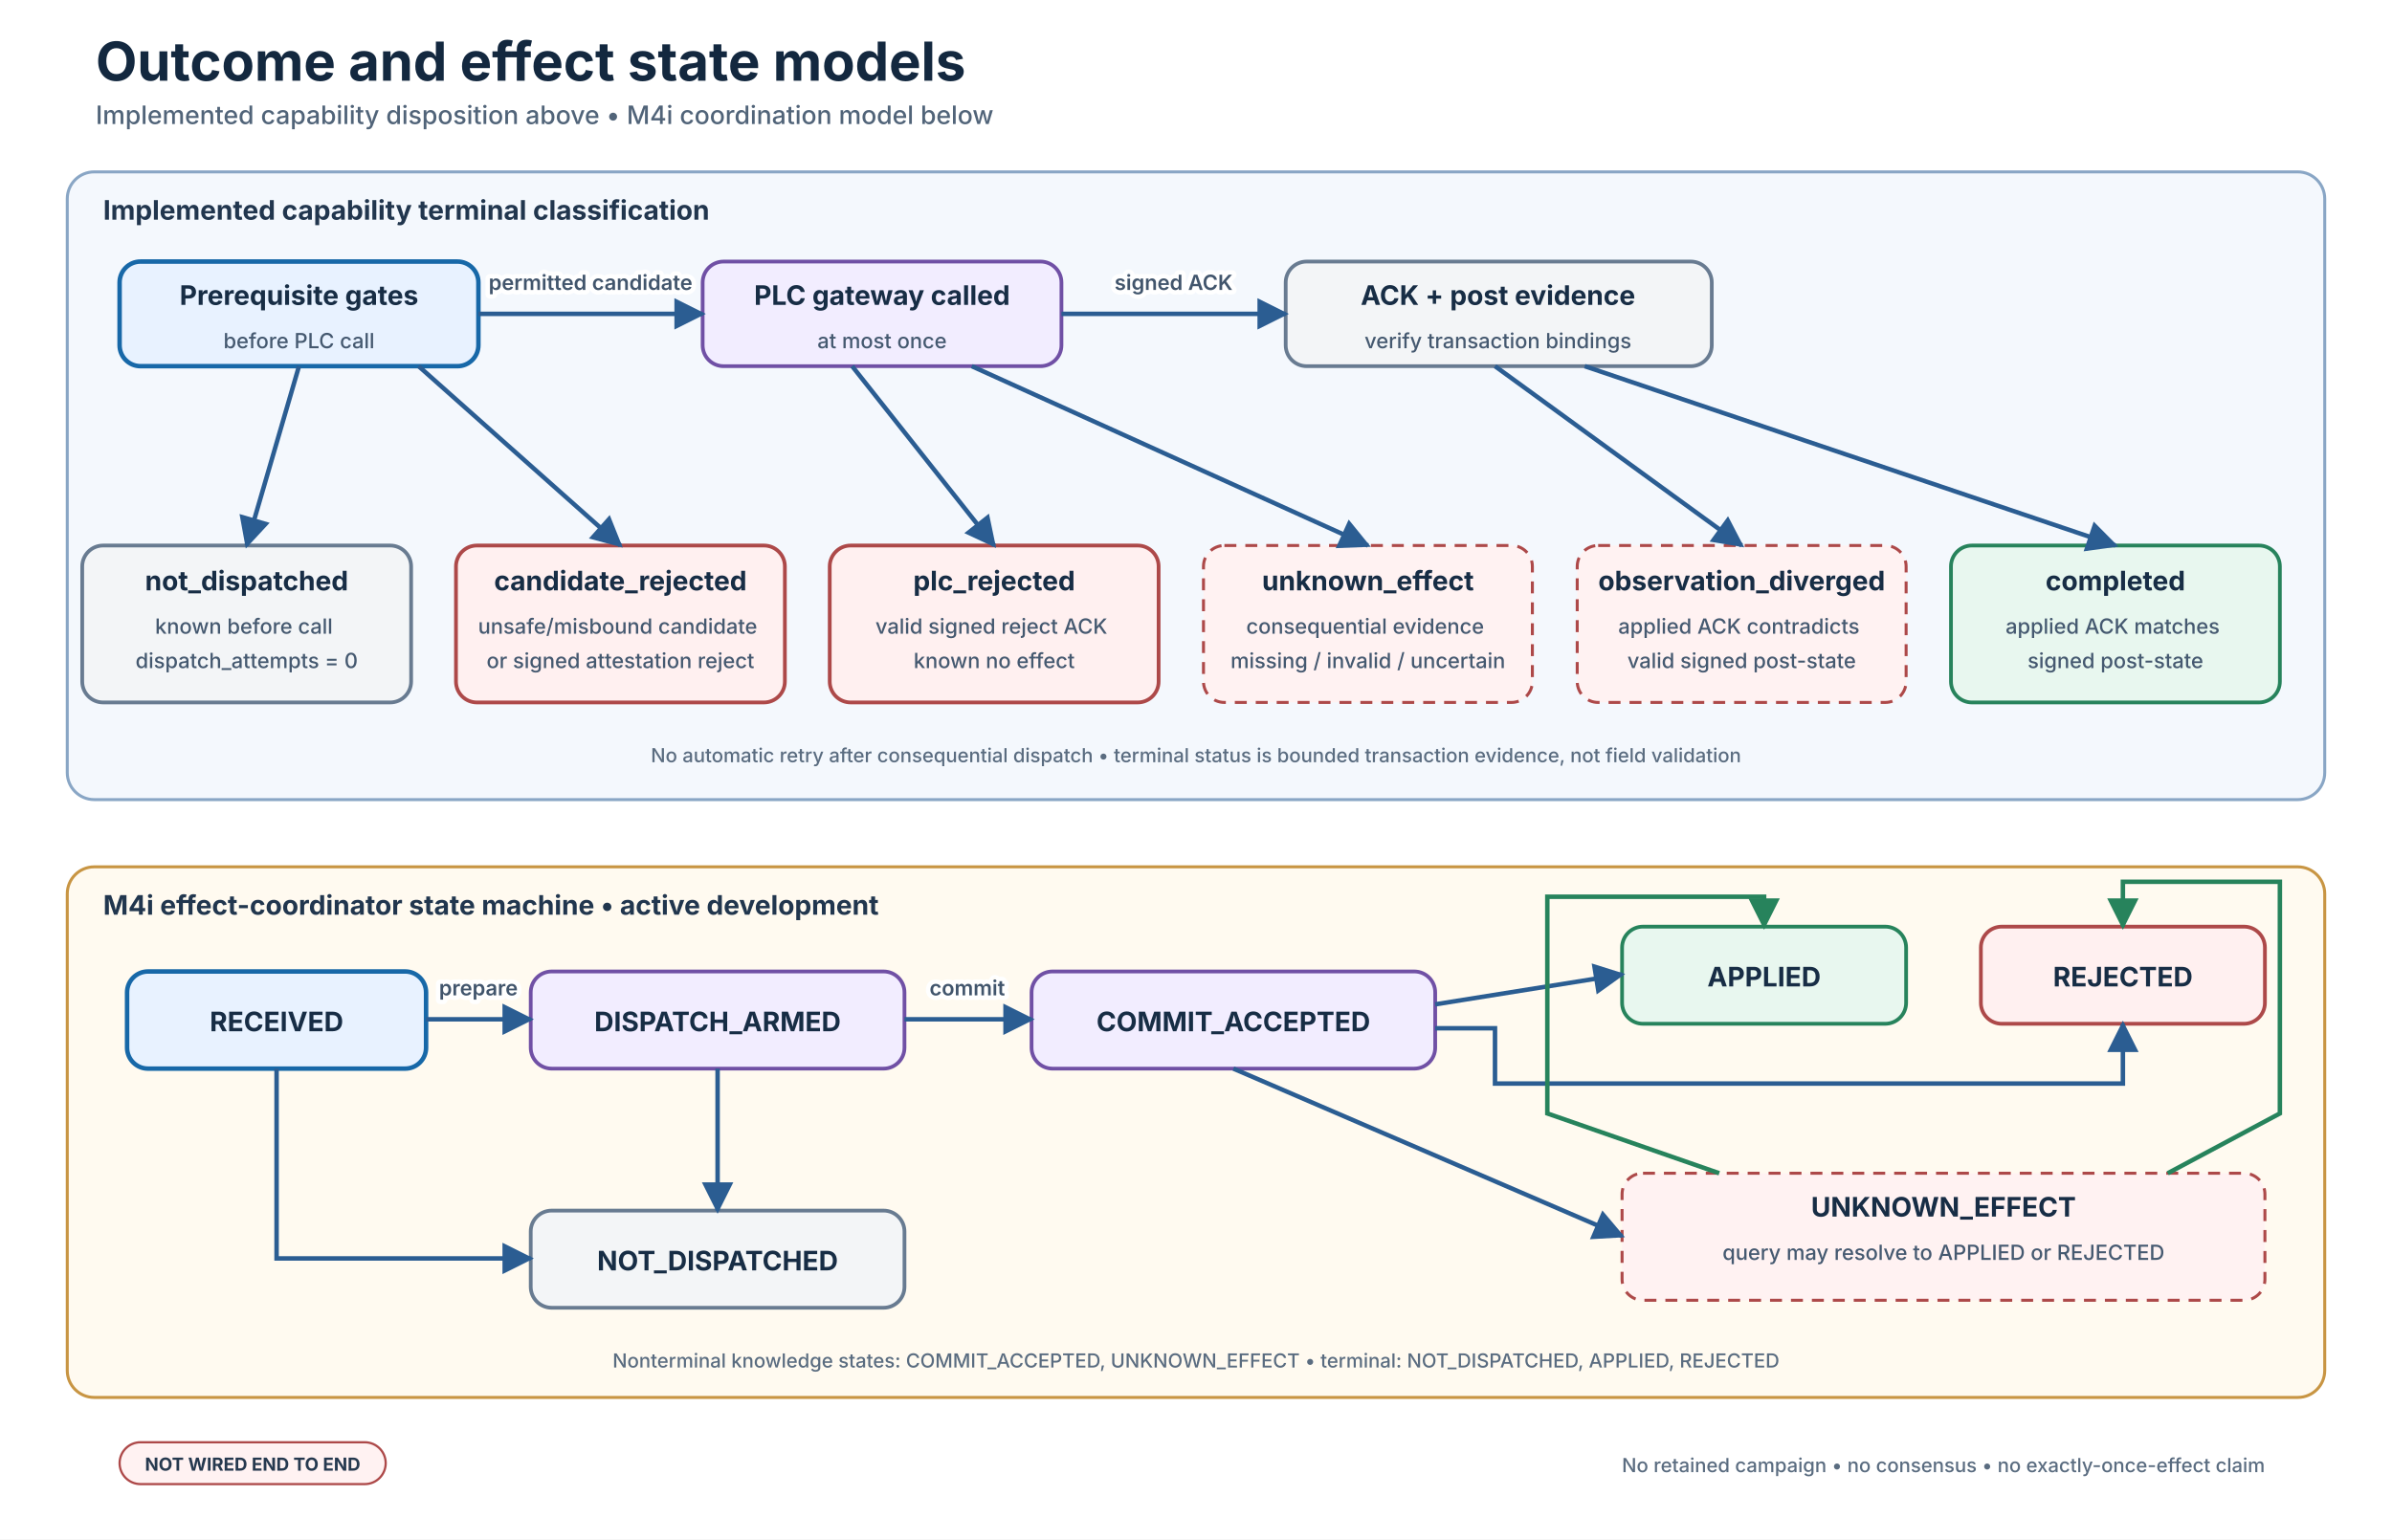
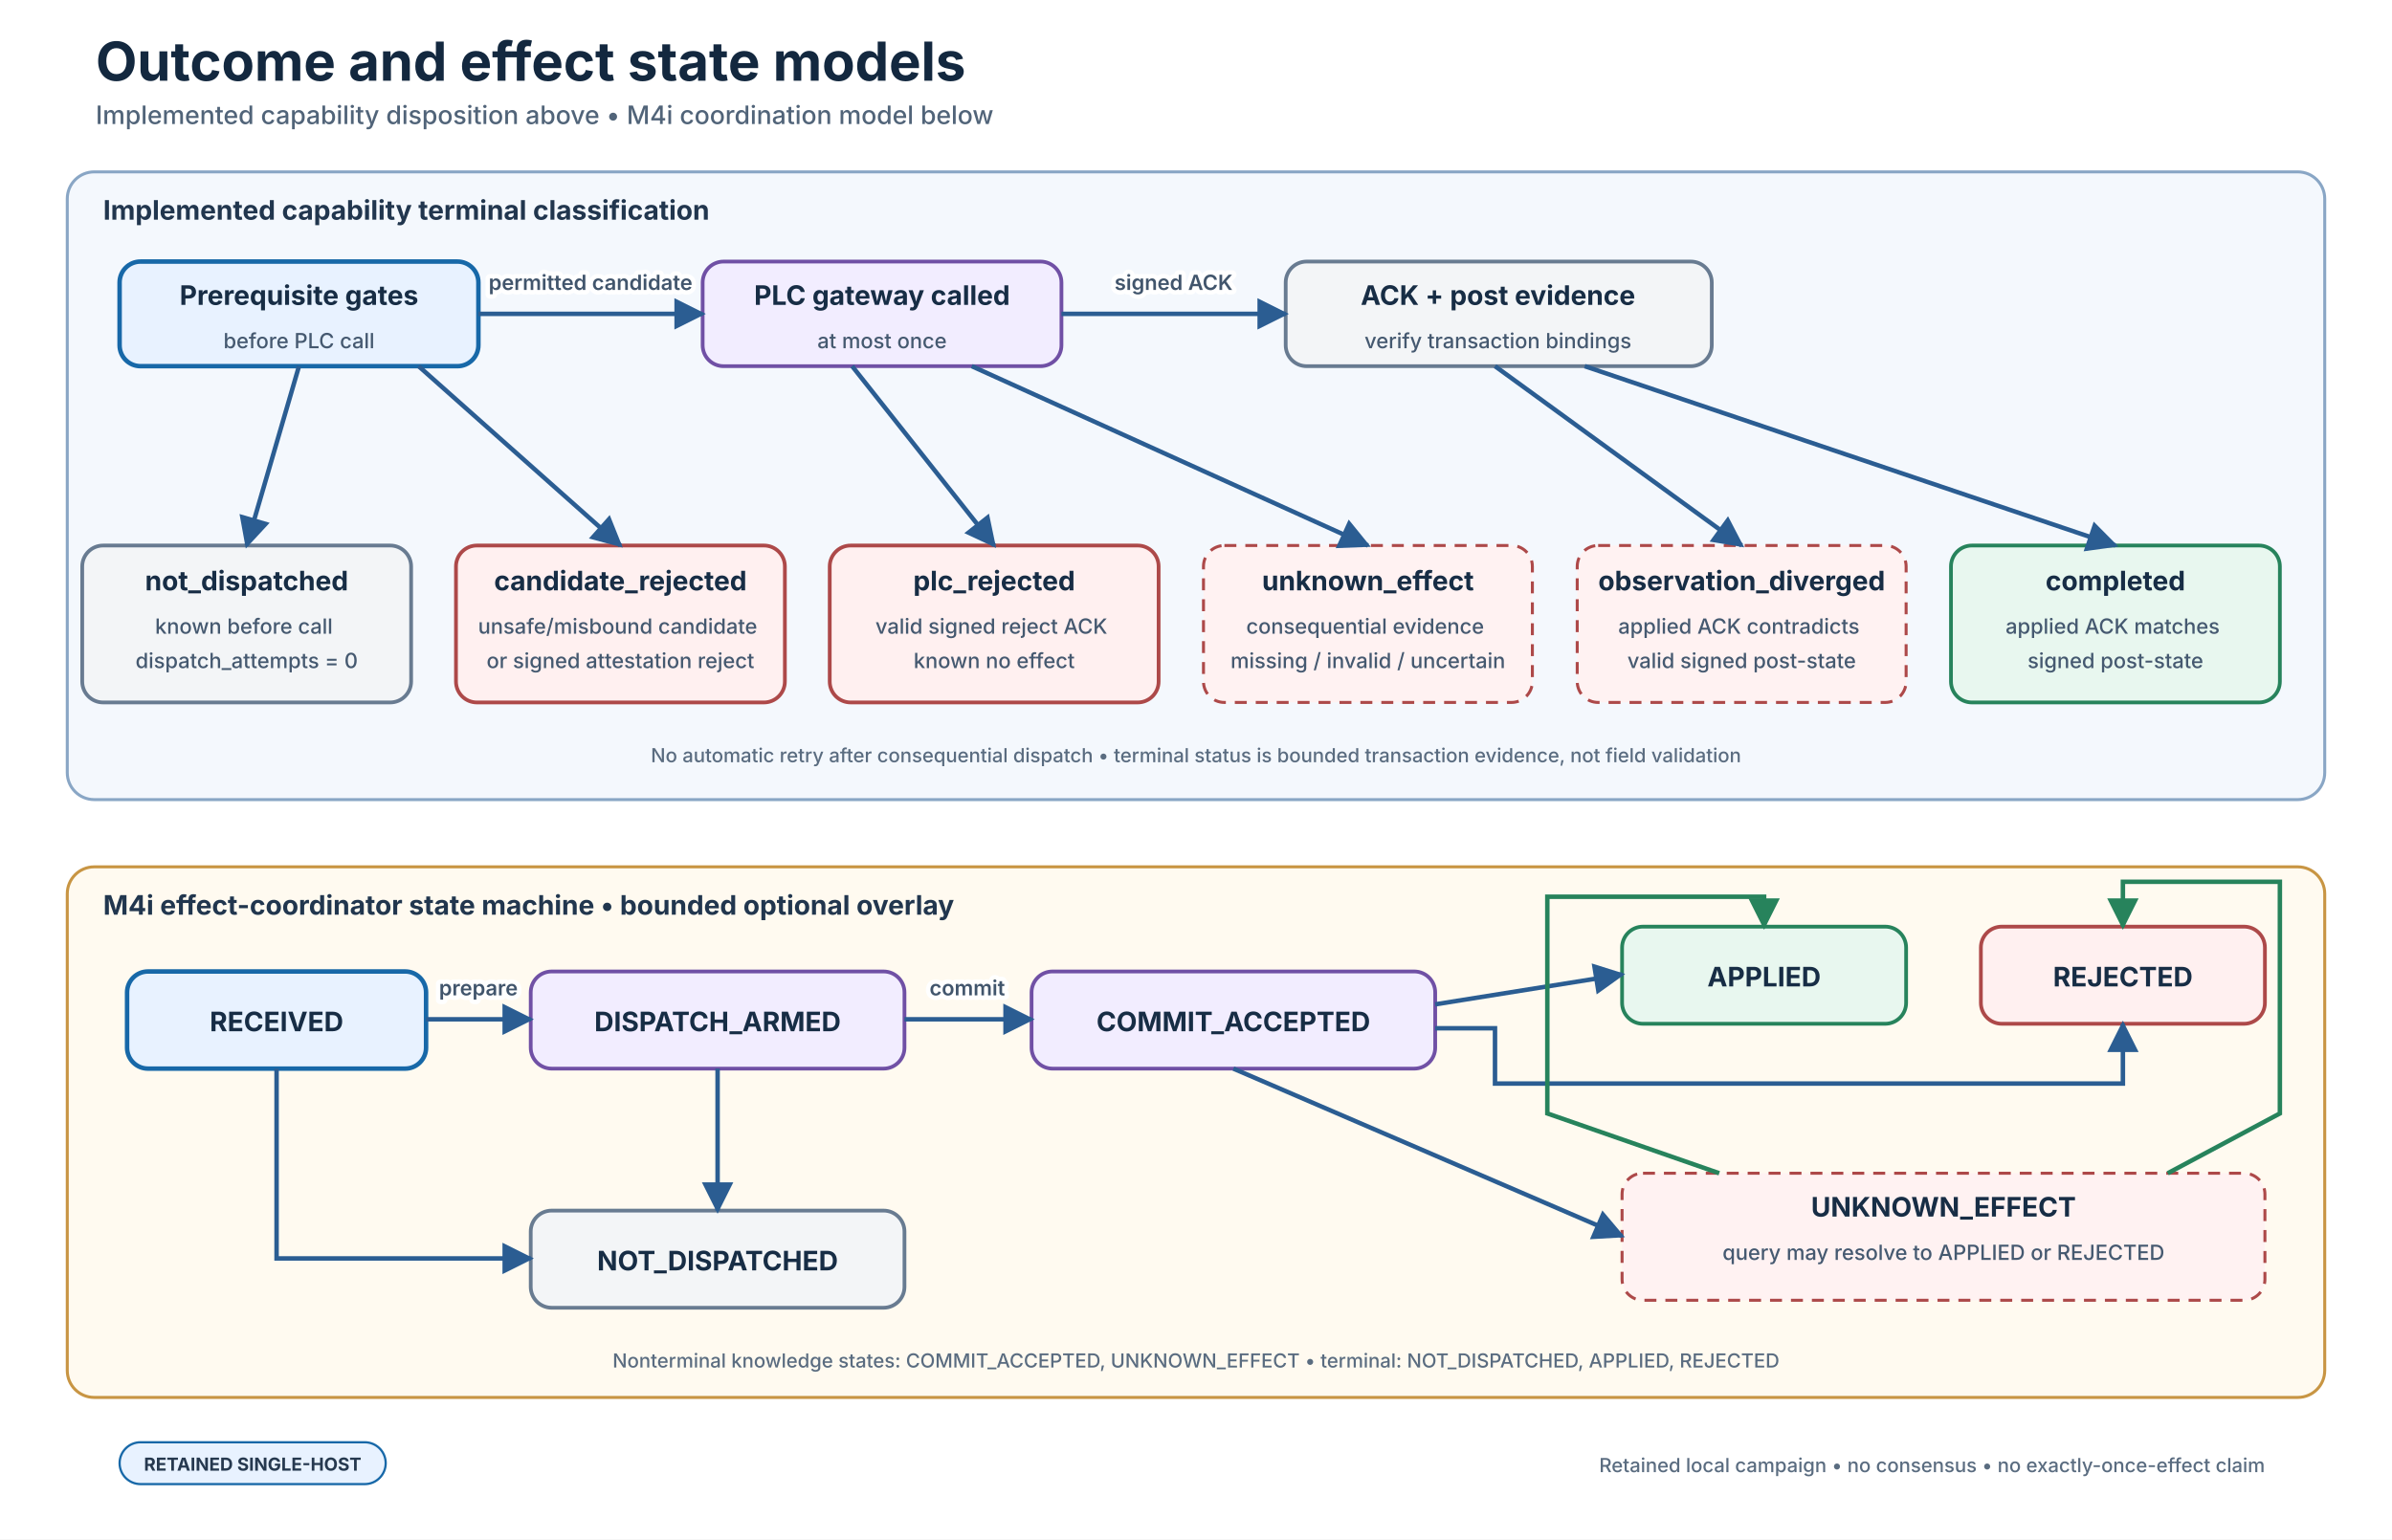
<svg xmlns="http://www.w3.org/2000/svg" width="1600" height="1030" viewBox="0 0 1600 1030" role="img" aria-labelledby="title description">
  <defs>
    <style>.page-title{font:700 36px -apple-system,BlinkMacSystemFont,'Segoe UI',sans-serif;fill:#13283f}
      .page-subtitle{font:500 17px -apple-system,BlinkMacSystemFont,'Segoe UI',sans-serif;fill:#516479}
      .lane-title{font:700 18px -apple-system,BlinkMacSystemFont,'Segoe UI',sans-serif;fill:#21364e}
      .section-title{font:700 20px -apple-system,BlinkMacSystemFont,'Segoe UI',sans-serif;fill:#172d45}
      .box-title{font:700 18px -apple-system,BlinkMacSystemFont,'Segoe UI',sans-serif;fill:#172d45}
      .box-text{font:500 14px -apple-system,BlinkMacSystemFont,'Segoe UI',sans-serif;fill:#455970}
      .box-text-large{font:500 16px -apple-system,BlinkMacSystemFont,'Segoe UI',sans-serif;fill:#40566f}
      .body-text{font:500 14px -apple-system,BlinkMacSystemFont,'Segoe UI',sans-serif;fill:#455970}
      .body-text-large{font:500 16px -apple-system,BlinkMacSystemFont,'Segoe UI',sans-serif;fill:#40566f}
      .small-text{font:500 13px -apple-system,BlinkMacSystemFont,'Segoe UI',sans-serif;fill:#5a6c80}
      .line-label{font:600 14px -apple-system,BlinkMacSystemFont,'Segoe UI',sans-serif;fill:#41556c;paint-order:stroke;stroke:#fff;stroke-width:6px;stroke-linejoin:round}
      .step-number{font:700 15px -apple-system,BlinkMacSystemFont,'Segoe UI',sans-serif;fill:#fff}
      .status-text{font:700 12px -apple-system,BlinkMacSystemFont,'Segoe UI',sans-serif;fill:#26394f}
      .lane{fill:#f8fafc;stroke:#9bacc0;stroke-width:2;stroke-dasharray:9 7}
      .lane-blue{fill:#f4f8fd;stroke:#89a6c5;stroke-width:2}
      .lane-green{fill:#f2faf6;stroke:#82b69c;stroke-width:2}
      .lane-amber{fill:#fffaf0;stroke:#c89543;stroke-width:2}
      .component{fill:#fff;stroke:#2b5d92;stroke-width:2.5}
      .primary{fill:#e8f2ff;stroke:#1768a8;stroke-width:3}
      .policy{fill:#f2edff;stroke:#7050a5;stroke-width:2.5}
      .plant{fill:#e9f7ef;stroke:#27835c;stroke-width:2.5}
      .evidence{fill:#f3f5f7;stroke:#687b91;stroke-width:2.5}
      .optional{fill:#fff8e9;stroke:#b56c14;stroke-width:2;stroke-dasharray:8 6}
      .active{fill:#fff2f2;stroke:#ad4949;stroke-width:2;stroke-dasharray:8 6}
      .outside{fill:#f7f7f8;stroke:#929aa4;stroke-width:2;stroke-dasharray:7 6}
      .terminal-good{fill:#e8f7ef;stroke:#27835c;stroke-width:2.5}
      .terminal-bad{fill:#fff0f0;stroke:#ad4949;stroke-width:2.5}
      .terminal-neutral{fill:#f3f5f7;stroke:#687b91;stroke-width:2.5}
      .flow{fill:none;stroke:#2b5d92;stroke-width:3;marker-end:url(#arrow-blue)}
      .return-flow{fill:none;stroke:#27835c;stroke-width:3;marker-end:url(#arrow-green)}
      .optional-flow{fill:none;stroke:#b56c14;stroke-width:2.5;stroke-dasharray:8 6;marker-end:url(#arrow-amber)}
      .active-flow{fill:none;stroke:#ad4949;stroke-width:2.5;stroke-dasharray:8 6;marker-end:url(#arrow-red)}
      .evidence-flow{fill:none;stroke:#687b91;stroke-width:3;marker-end:url(#arrow-gray)}
      .connector{stroke:#93a4b7;stroke-width:2;fill:none}
      .bus{stroke:#2b5d92;stroke-width:3;fill:none}
      .lifeline{stroke:#9bacc0;stroke-width:2;stroke-dasharray:7 6}
      .divider{stroke:#d7dee7;stroke-width:2}
      .status-implemented{fill:#e8f7ef;stroke:#27835c;stroke-width:1.5}
      .status-retained{fill:#e8f2ff;stroke:#1768a8;stroke-width:1.5}
      .status-optional{fill:#fff8e9;stroke:#b56c14;stroke-width:1.5}
      .status-active{fill:#fff2f2;stroke:#ad4949;stroke-width:1.5}
      .status-outside{fill:#f3f5f7;stroke:#929aa4;stroke-width:1.5}
      .phase-band{fill:#f8fafc;stroke:none}
      .phase-band-alt{fill:#eef5fb;stroke:none}
      .phase-label{font:700 12px -apple-system,BlinkMacSystemFont,'Segoe UI',sans-serif;fill:#687b91;letter-spacing:1px}</style>
    <marker id="arrow-blue" viewBox="0 0 10 10" refX="9" refY="5" markerWidth="7" markerHeight="7" orient="auto">
      <path d="M0 0 L10 5 L0 10 Z" fill="#2b5d92" />
    </marker>
    <marker id="arrow-green" viewBox="0 0 10 10" refX="9" refY="5" markerWidth="7" markerHeight="7" orient="auto">
      <path d="M0 0 L10 5 L0 10 Z" fill="#27835c" />
    </marker>
    <marker id="arrow-amber" viewBox="0 0 10 10" refX="9" refY="5" markerWidth="7" markerHeight="7" orient="auto">
      <path d="M0 0 L10 5 L0 10 Z" fill="#b56c14" />
    </marker>
    <marker id="arrow-red" viewBox="0 0 10 10" refX="9" refY="5" markerWidth="7" markerHeight="7" orient="auto">
      <path d="M0 0 L10 5 L0 10 Z" fill="#ad4949" />
    </marker>
    <marker id="arrow-gray" viewBox="0 0 10 10" refX="9" refY="5" markerWidth="7" markerHeight="7" orient="auto">
      <path d="M0 0 L10 5 L0 10 Z" fill="#687b91" />
    </marker>
  </defs>
  <rect width="1600" height="1030" fill="#fff" />
  <text x="64" y="54" class="page-title">Outcome and effect state models</text>
  <text x="64" y="83" class="page-subtitle">Implemented capability disposition above • M4i coordination model below</text>
  <rect x="45" y="115" width="1510" height="420" rx="18" class="lane-blue" />
  <text x="69" y="147" class="lane-title" text-anchor="start">Implemented capability terminal classification</text>
  <rect x="80" y="175" width="240" height="70" rx="14" class="primary" />
  <text x="200" y="204" class="box-title" text-anchor="middle">Prerequisite gates</text>
  <text x="200" y="233" class="box-text" text-anchor="middle">
    <tspan x="200" dy="0">before PLC call</tspan>
  </text>
  <rect x="470" y="175" width="240" height="70" rx="14" class="policy" />
  <text x="590" y="204" class="box-title" text-anchor="middle">PLC gateway called</text>
  <text x="590" y="233" class="box-text" text-anchor="middle">
    <tspan x="590" dy="0">at most once</tspan>
  </text>
  <rect x="860" y="175" width="285" height="70" rx="14" class="evidence" />
  <text x="1002" y="204" class="box-title" text-anchor="middle">ACK + post evidence</text>
  <text x="1002" y="233" class="box-text" text-anchor="middle">
    <tspan x="1002" dy="0">verify transaction bindings</tspan>
  </text>
  <polyline points="320,210 470,210" class="flow" />
  <text x="395" y="194" class="line-label" text-anchor="middle">permitted candidate</text>
  <polyline points="710,210 860,210" class="flow" />
  <text x="785" y="194" class="line-label" text-anchor="middle">signed ACK</text>
  <rect x="55" y="365" width="220" height="105" rx="14" class="terminal-neutral" />
  <text x="165" y="395" class="box-title" text-anchor="middle">not_dispatched</text>
  <text x="165" y="424" class="box-text" text-anchor="middle">
    <tspan x="165" dy="0">known before call</tspan>
    <tspan x="165" dy="23">dispatch_attempts = 0</tspan>
  </text>
  <rect x="305" y="365" width="220" height="105" rx="14" class="terminal-bad" />
  <text x="415" y="395" class="box-title" text-anchor="middle">candidate_rejected</text>
  <text x="415" y="424" class="box-text" text-anchor="middle">
    <tspan x="415" dy="0">unsafe/misbound candidate</tspan>
    <tspan x="415" dy="23">or signed attestation reject</tspan>
  </text>
  <rect x="555" y="365" width="220" height="105" rx="14" class="terminal-bad" />
  <text x="665" y="395" class="box-title" text-anchor="middle">plc_rejected</text>
  <text x="665" y="424" class="box-text" text-anchor="middle">
    <tspan x="665" dy="0">valid signed reject ACK</tspan>
    <tspan x="665" dy="23">known no effect</tspan>
  </text>
  <rect x="805" y="365" width="220" height="105" rx="14" class="active" />
  <text x="915" y="395" class="box-title" text-anchor="middle">unknown_effect</text>
  <text x="915" y="424" class="box-text" text-anchor="middle">
    <tspan x="915" dy="0">consequential evidence</tspan>
    <tspan x="915" dy="23">missing / invalid / uncertain</tspan>
  </text>
  <rect x="1055" y="365" width="220" height="105" rx="14" class="active" />
  <text x="1165" y="395" class="box-title" text-anchor="middle">observation_diverged</text>
  <text x="1165" y="424" class="box-text" text-anchor="middle">
    <tspan x="1165" dy="0">applied ACK contradicts</tspan>
    <tspan x="1165" dy="23">valid signed post-state</tspan>
  </text>
  <rect x="1305" y="365" width="220" height="105" rx="14" class="terminal-good" />
  <text x="1415" y="395" class="box-title" text-anchor="middle">completed</text>
  <text x="1415" y="424" class="box-text" text-anchor="middle">
    <tspan x="1415" dy="0">applied ACK matches</tspan>
    <tspan x="1415" dy="23">signed post-state</tspan>
  </text>
  <polyline points="200,245 165,365" class="flow" />
  <polyline points="280,245 415,365" class="flow" />
  <polyline points="570,245 665,365" class="flow" />
  <polyline points="650,245 915,365" class="flow" />
  <polyline points="1000,245 1165,365" class="flow" />
  <polyline points="1060,245 1415,365" class="flow" />
  <text x="800" y="510" class="small-text" text-anchor="middle">No automatic retry after consequential dispatch • terminal status is bounded transaction evidence, not field validation</text>
  <rect x="45" y="580" width="1510" height="355" rx="18" class="lane-amber" />
-   <text x="69" y="612" class="lane-title" text-anchor="start">M4i effect-coordinator state machine • active development</text>
+   <text x="69" y="612" class="lane-title" text-anchor="start">M4i effect-coordinator state machine • bounded optional overlay</text>
  <rect x="85" y="650" width="200" height="65" rx="14" class="primary" />
  <text x="185" y="690" class="box-title" text-anchor="middle">RECEIVED</text>
  <rect x="355" y="650" width="250" height="65" rx="14" class="policy" />
  <text x="480" y="690" class="box-title" text-anchor="middle">DISPATCH_ARMED</text>
  <rect x="690" y="650" width="270" height="65" rx="14" class="policy" />
  <text x="825" y="690" class="box-title" text-anchor="middle">COMMIT_ACCEPTED</text>
  <rect x="1085" y="620" width="190" height="65" rx="14" class="terminal-good" />
  <text x="1180" y="660" class="box-title" text-anchor="middle">APPLIED</text>
  <rect x="1325" y="620" width="190" height="65" rx="14" class="terminal-bad" />
  <text x="1420" y="660" class="box-title" text-anchor="middle">REJECTED</text>
  <rect x="1085" y="785" width="430" height="85" rx="14" class="active" />
  <text x="1300" y="814" class="box-title" text-anchor="middle">UNKNOWN_EFFECT</text>
  <text x="1300" y="843" class="box-text" text-anchor="middle">
    <tspan x="1300" dy="0">query may resolve to APPLIED or REJECTED</tspan>
  </text>
  <rect x="355" y="810" width="250" height="65" rx="14" class="terminal-neutral" />
  <text x="480" y="850" class="box-title" text-anchor="middle">NOT_DISPATCHED</text>
  <polyline points="285,682 355,682" class="flow" />
  <text x="320" y="666" class="line-label" text-anchor="middle">prepare</text>
  <polyline points="605,682 690,682" class="flow" />
  <text x="647" y="666" class="line-label" text-anchor="middle">commit</text>
  <polyline points="960,672 1085,652" class="flow" />
  <polyline points="960,688 1000,688 1000,725 1420,725 1420,685" class="flow" />
  <polyline points="825,715 1085,827" class="flow" />
  <polyline points="185,715 185,842 355,842" class="flow" />
  <polyline points="480,715 480,810" class="flow" />
  <polyline points="1150,785 1035,745 1035,600 1180,600 1180,620" class="return-flow" />
  <polyline points="1450,785 1525,745 1525,590 1420,590 1420,620" class="return-flow" />
  <text x="800" y="915" class="small-text" text-anchor="middle">Nonterminal knowledge states: COMMIT_ACCEPTED, UNKNOWN_EFFECT • terminal: NOT_DISPATCHED, APPLIED, REJECTED</text>
-   <rect x="80" y="965" width="178" height="28" rx="14" class="status-active" />
-   <text x="169" y="984" class="status-text" text-anchor="middle">NOT WIRED END TO END</text>
-   <text x="1515" y="985" class="small-text" text-anchor="end">No retained campaign • no consensus • no exactly-once-effect claim</text>
+   <rect x="80" y="965" width="178" height="28" rx="14" class="status-retained" />
+   <text x="169" y="984" class="status-text" text-anchor="middle">RETAINED SINGLE-HOST</text>
+   <text x="1515" y="985" class="small-text" text-anchor="end">Retained local campaign • no consensus • no exactly-once-effect claim</text>
</svg>
